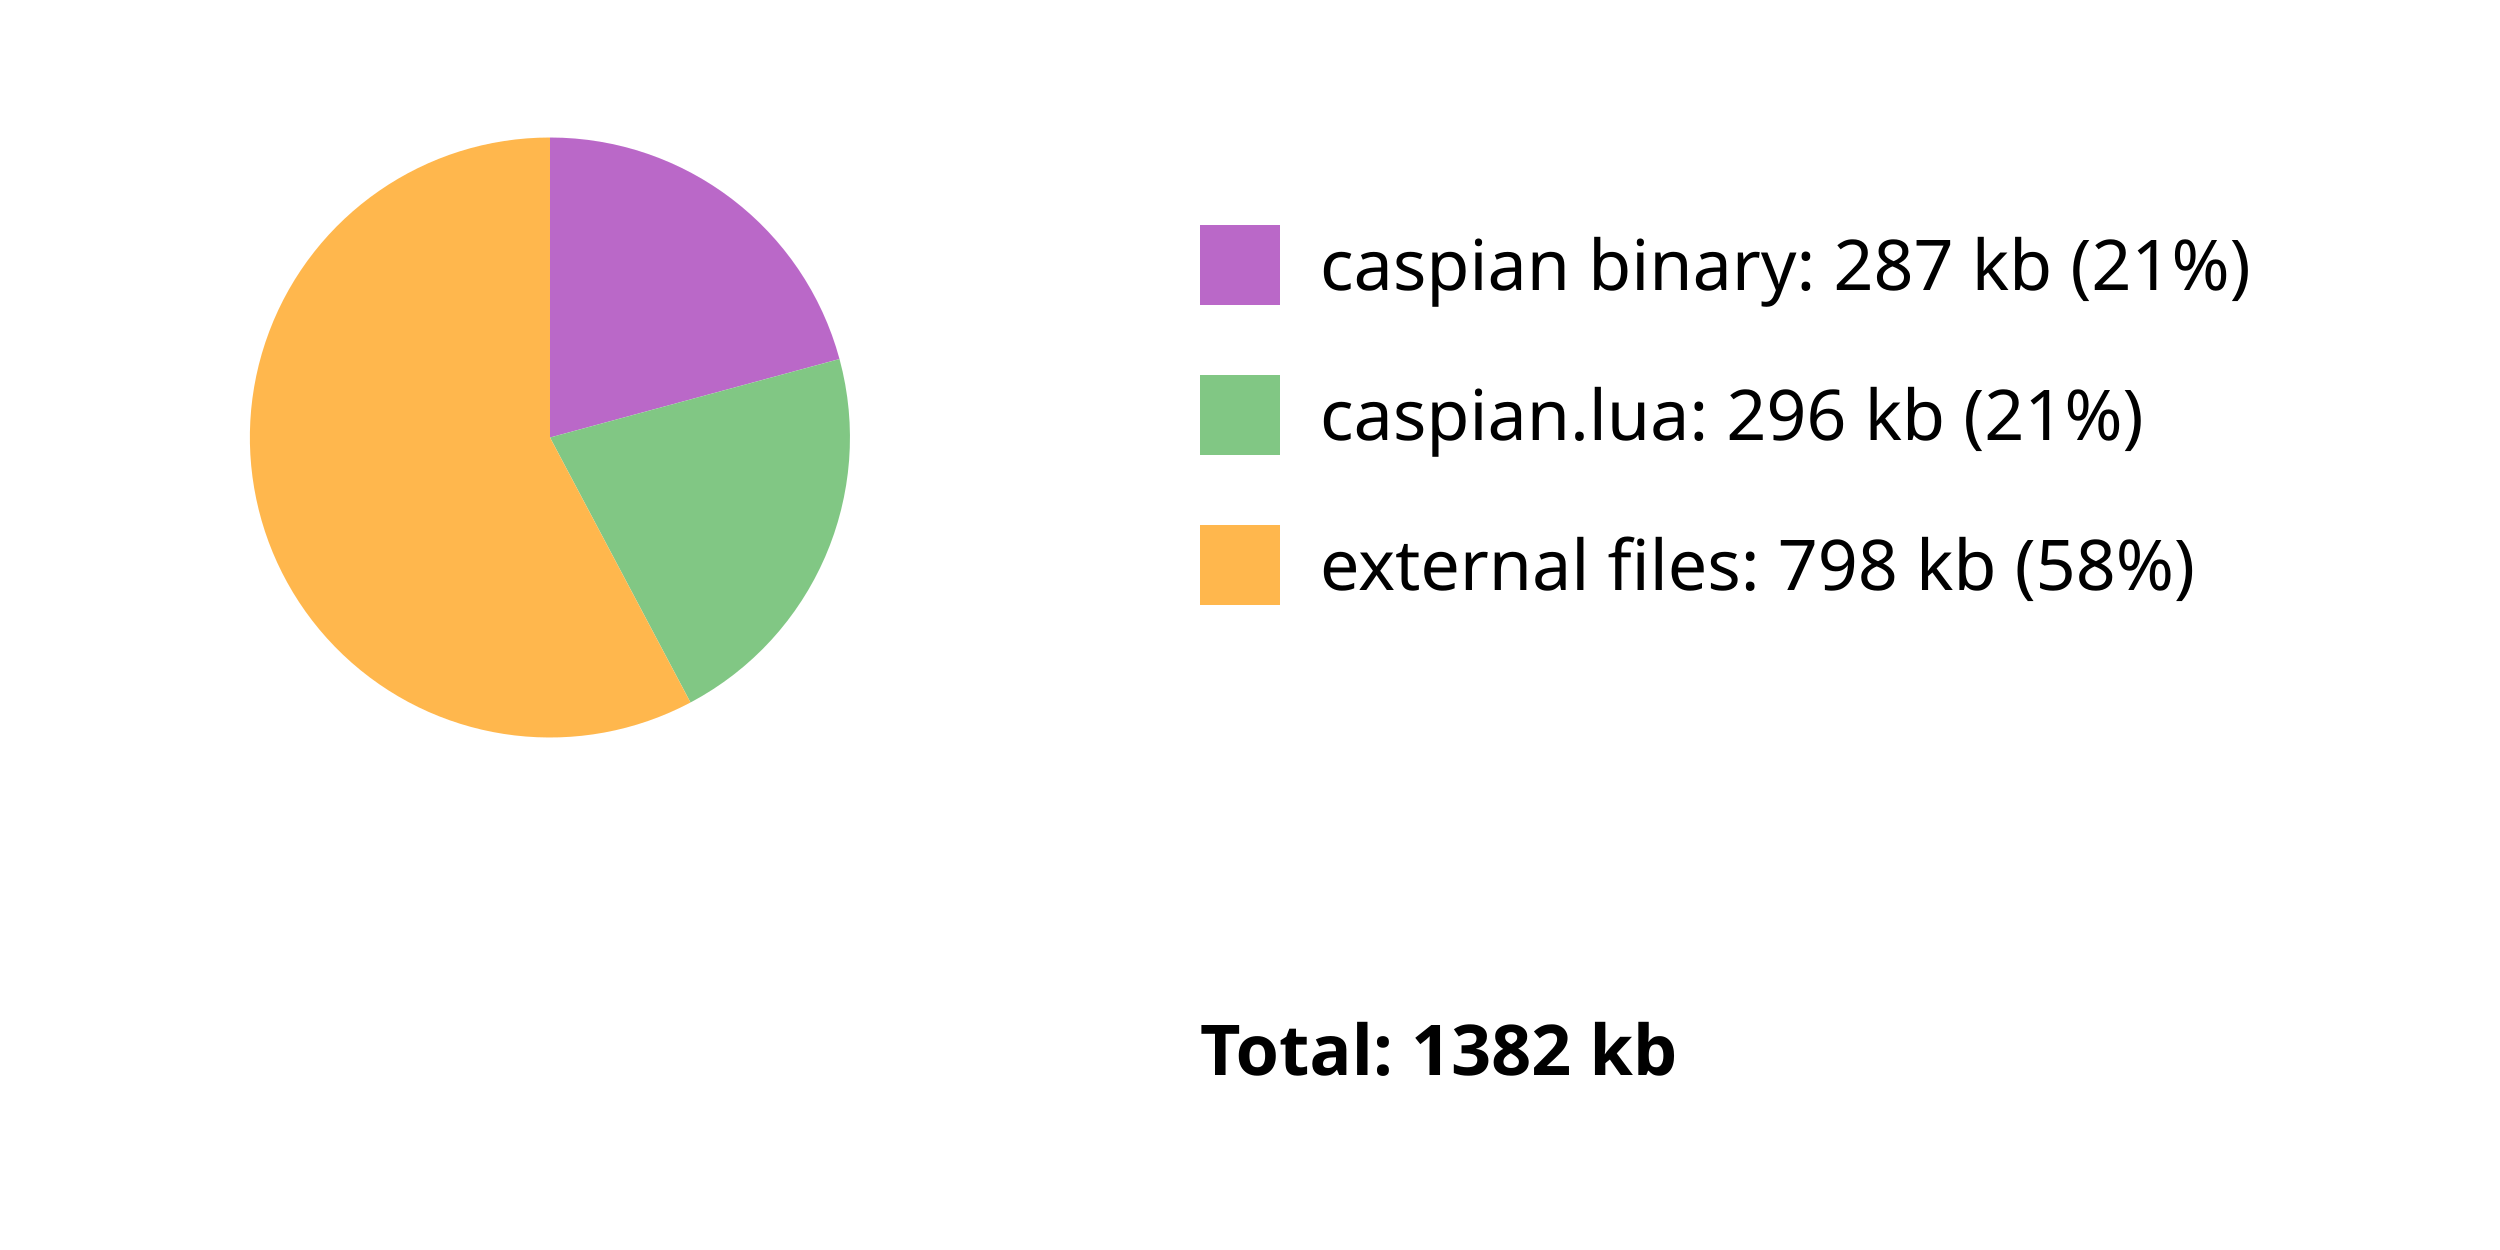
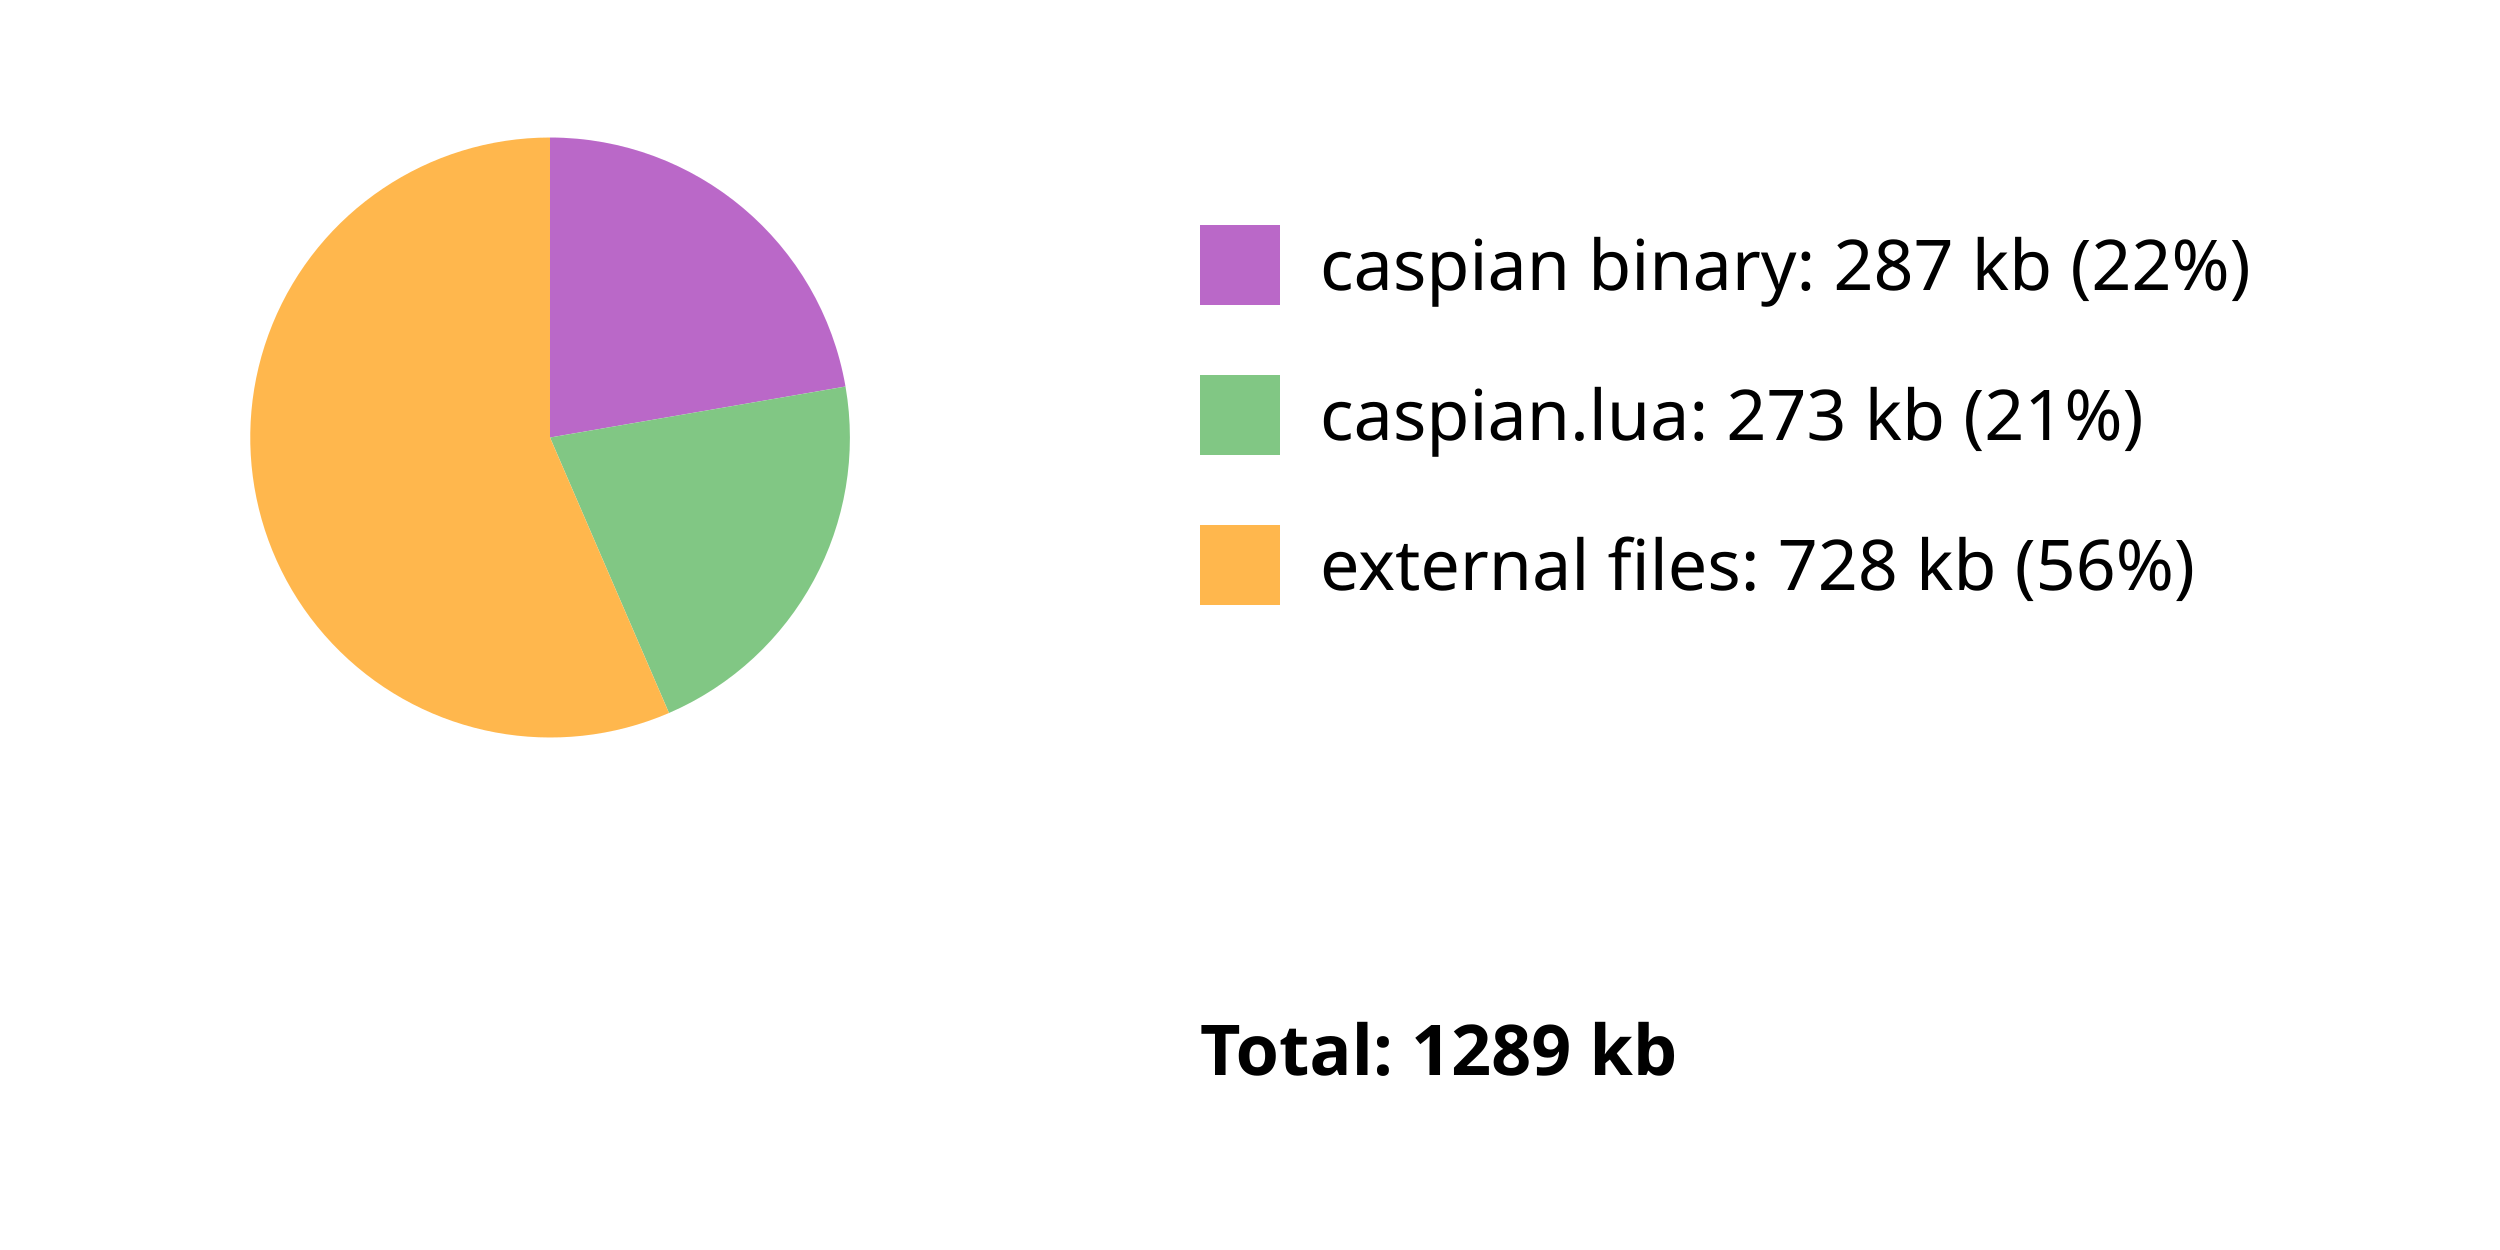
- <svg xmlns="http://www.w3.org/2000/svg" viewBox="0 0 500 250" width="468" role="img" aria-label="Caspian floppy budget: caspian binary 287 kb, caspian.lua 296 kb, external files 798 kb. Total: 1382 kb.">
+ <svg xmlns="http://www.w3.org/2000/svg" viewBox="0 0 500 250" width="468" role="img" aria-label="Caspian floppy budget: caspian binary 287 kb, caspian.lua 273 kb, external files 728 kb. Total: 1289 kb.">
  <g transform="translate(110 87.5)">
-     <path d="M 0.0,-60.0 A 60,60 0 0,1 57.9,-15.7 L 0,0 Z" fill="#ba68c8" />
-     <path d="M 57.9,-15.7 A 60,60 0 0,1 28.1,53.0 L 0,0 Z" fill="#81c784" />
-     <path d="M 28.1,53.0 A 60,60 0 1,1 -0.0,-60.0 L 0,0 Z" fill="#ffb74d" />
+     <path d="M 0.0,-60.0 A 60,60 0 0,1 59.1,-10.2 L 0,0 Z" fill="#ba68c8" />
+     <path d="M 59.1,-10.2 A 60,60 0 0,1 23.8,55.1 L 0,0 Z" fill="#81c784" />
+     <path d="M 23.8,55.1 A 60,60 0 1,1 -0.0,-60.0 L 0,0 Z" fill="#ffb74d" />
  </g>
  <g font-family="sans-serif" font-size="14" fill="currentColor">
    <rect x="240" y="45" width="16" height="16" fill="#ba68c8" />
-     <text x="264" y="58">caspian binary: 287 kb (21%)</text>
+     <text x="264" y="58">caspian binary: 287 kb (22%)</text>
    <rect x="240" y="75" width="16" height="16" fill="#81c784" />
-     <text x="264" y="88">caspian.lua: 296 kb (21%)</text>
+     <text x="264" y="88">caspian.lua: 273 kb (21%)</text>
    <rect x="240" y="105" width="16" height="16" fill="#ffb74d" />
-     <text x="264" y="118">external files: 798 kb (58%)</text>
-     <text x="240" y="215" font-weight="bold">Total: 1382 kb</text>
+     <text x="264" y="118">external files: 728 kb (56%)</text>
+     <text x="240" y="215" font-weight="bold">Total: 1289 kb</text>
  </g>
</svg>
